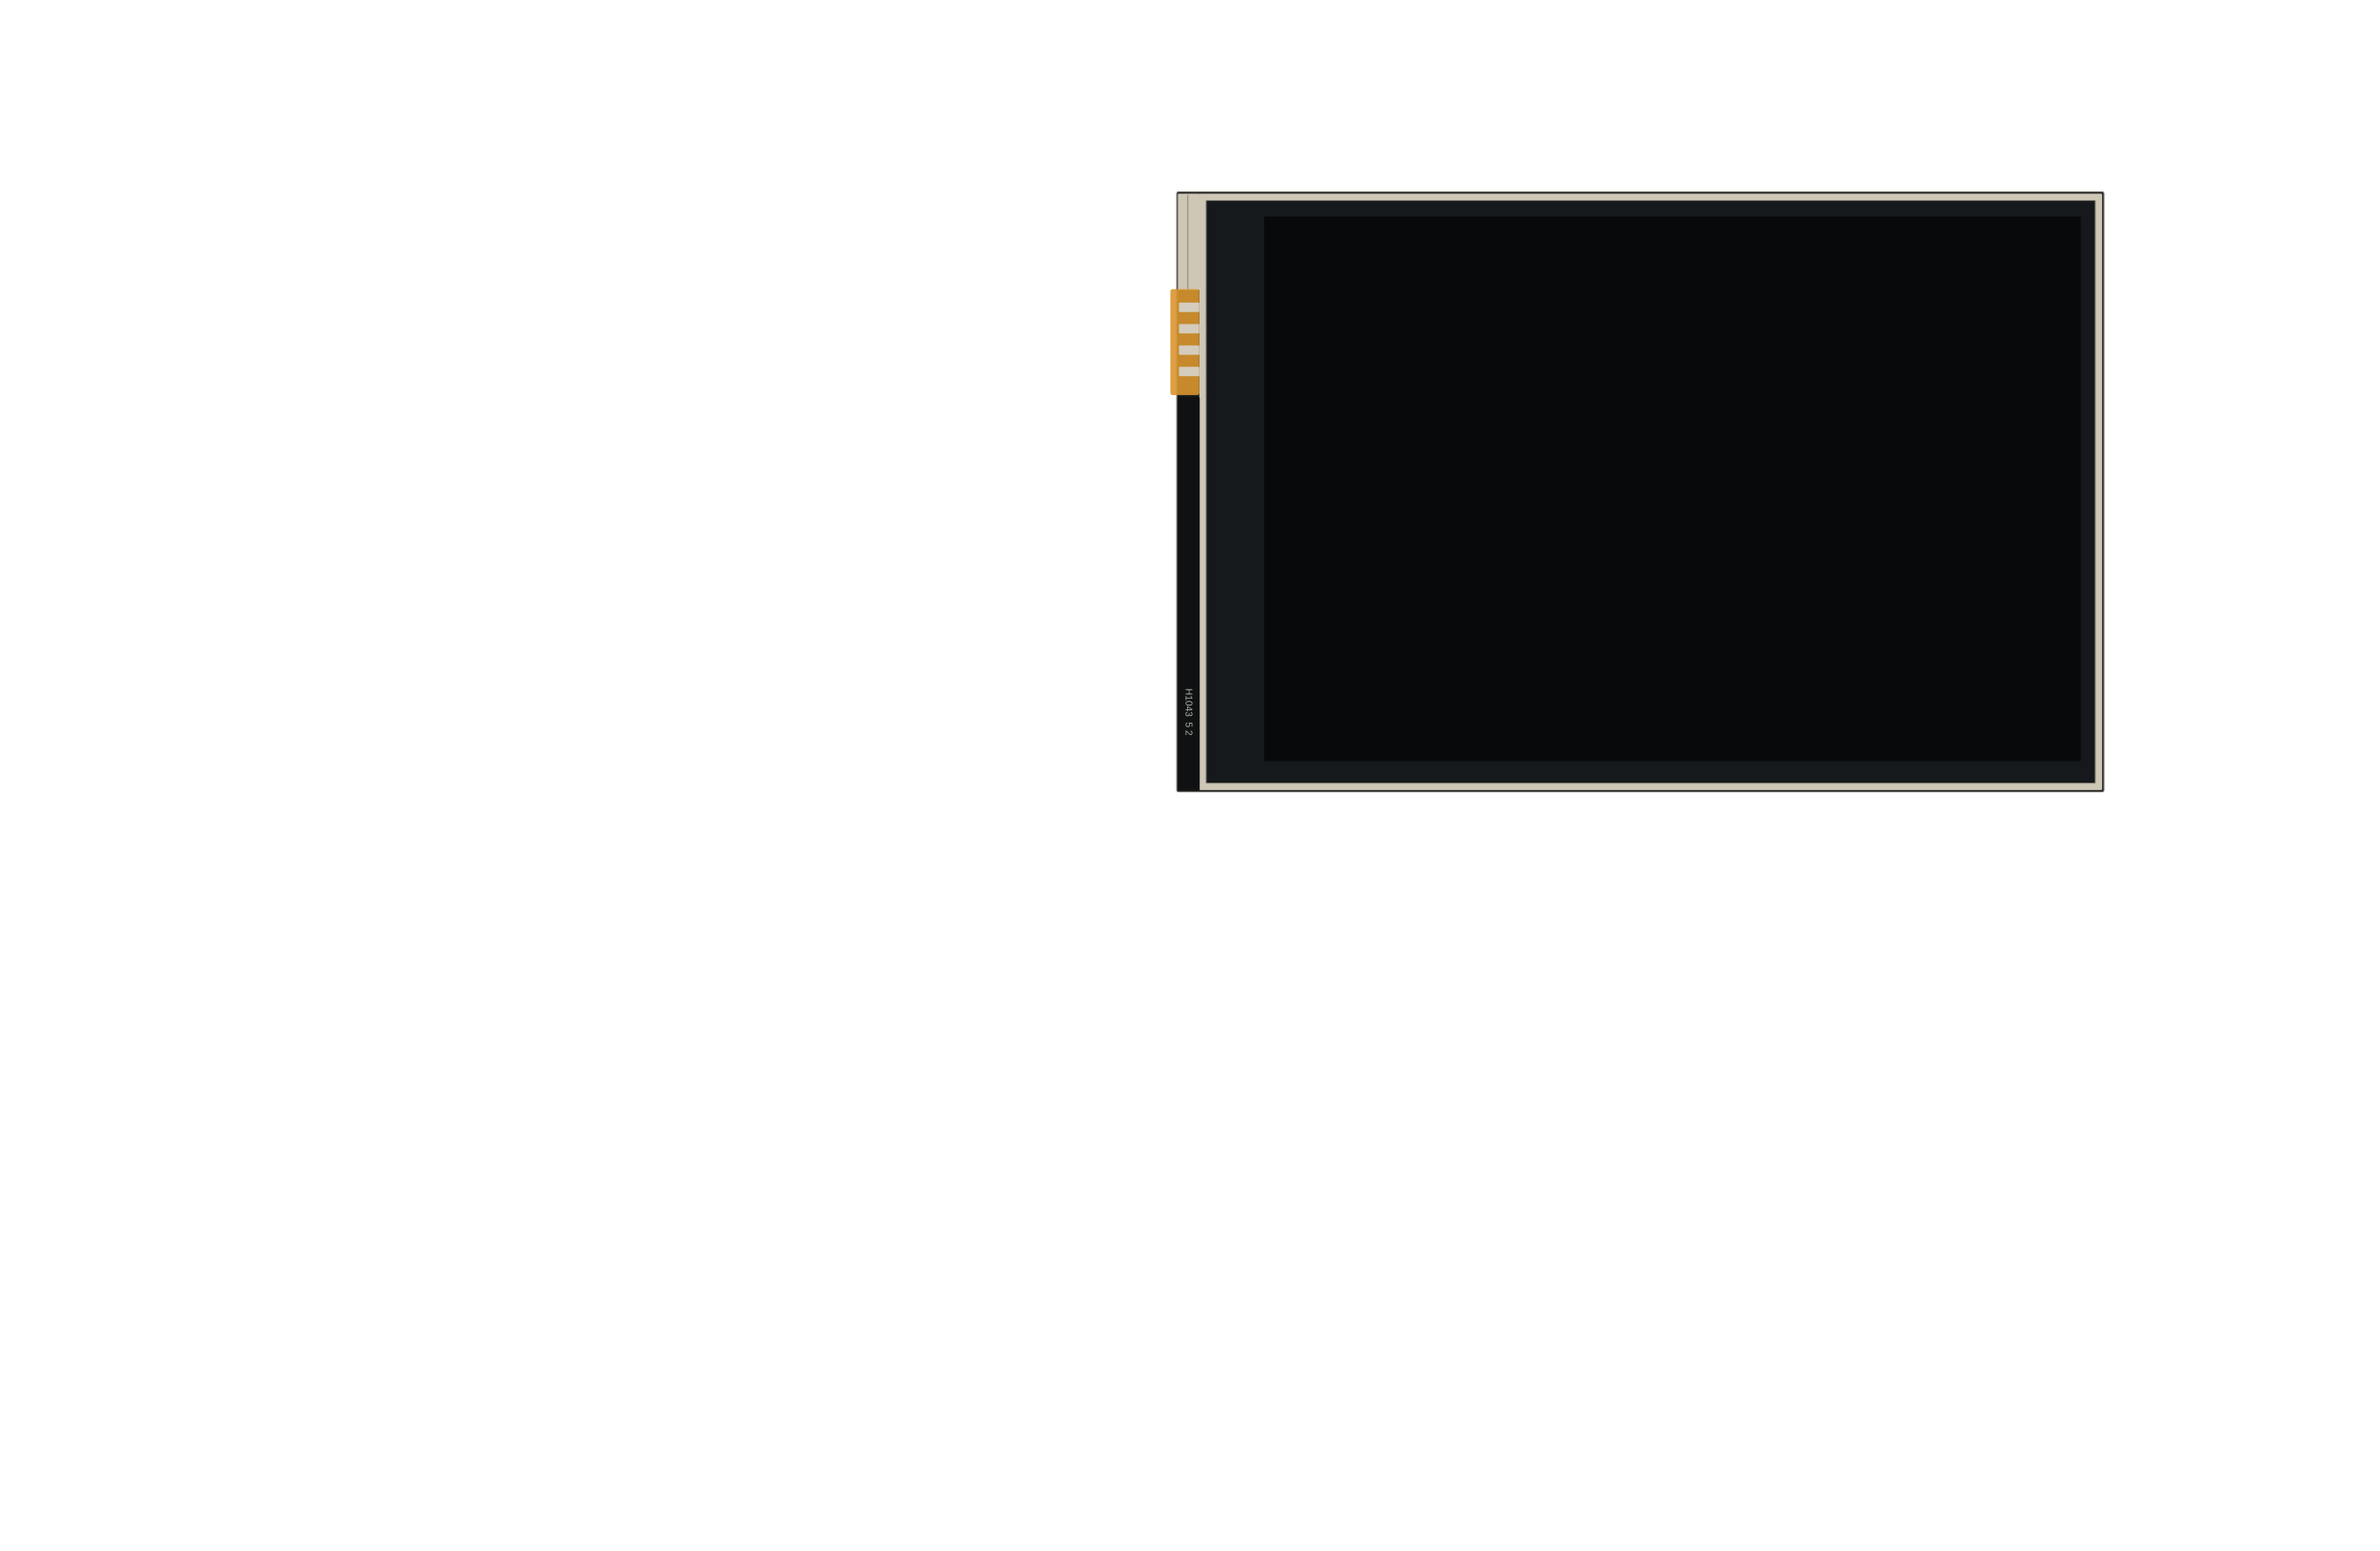
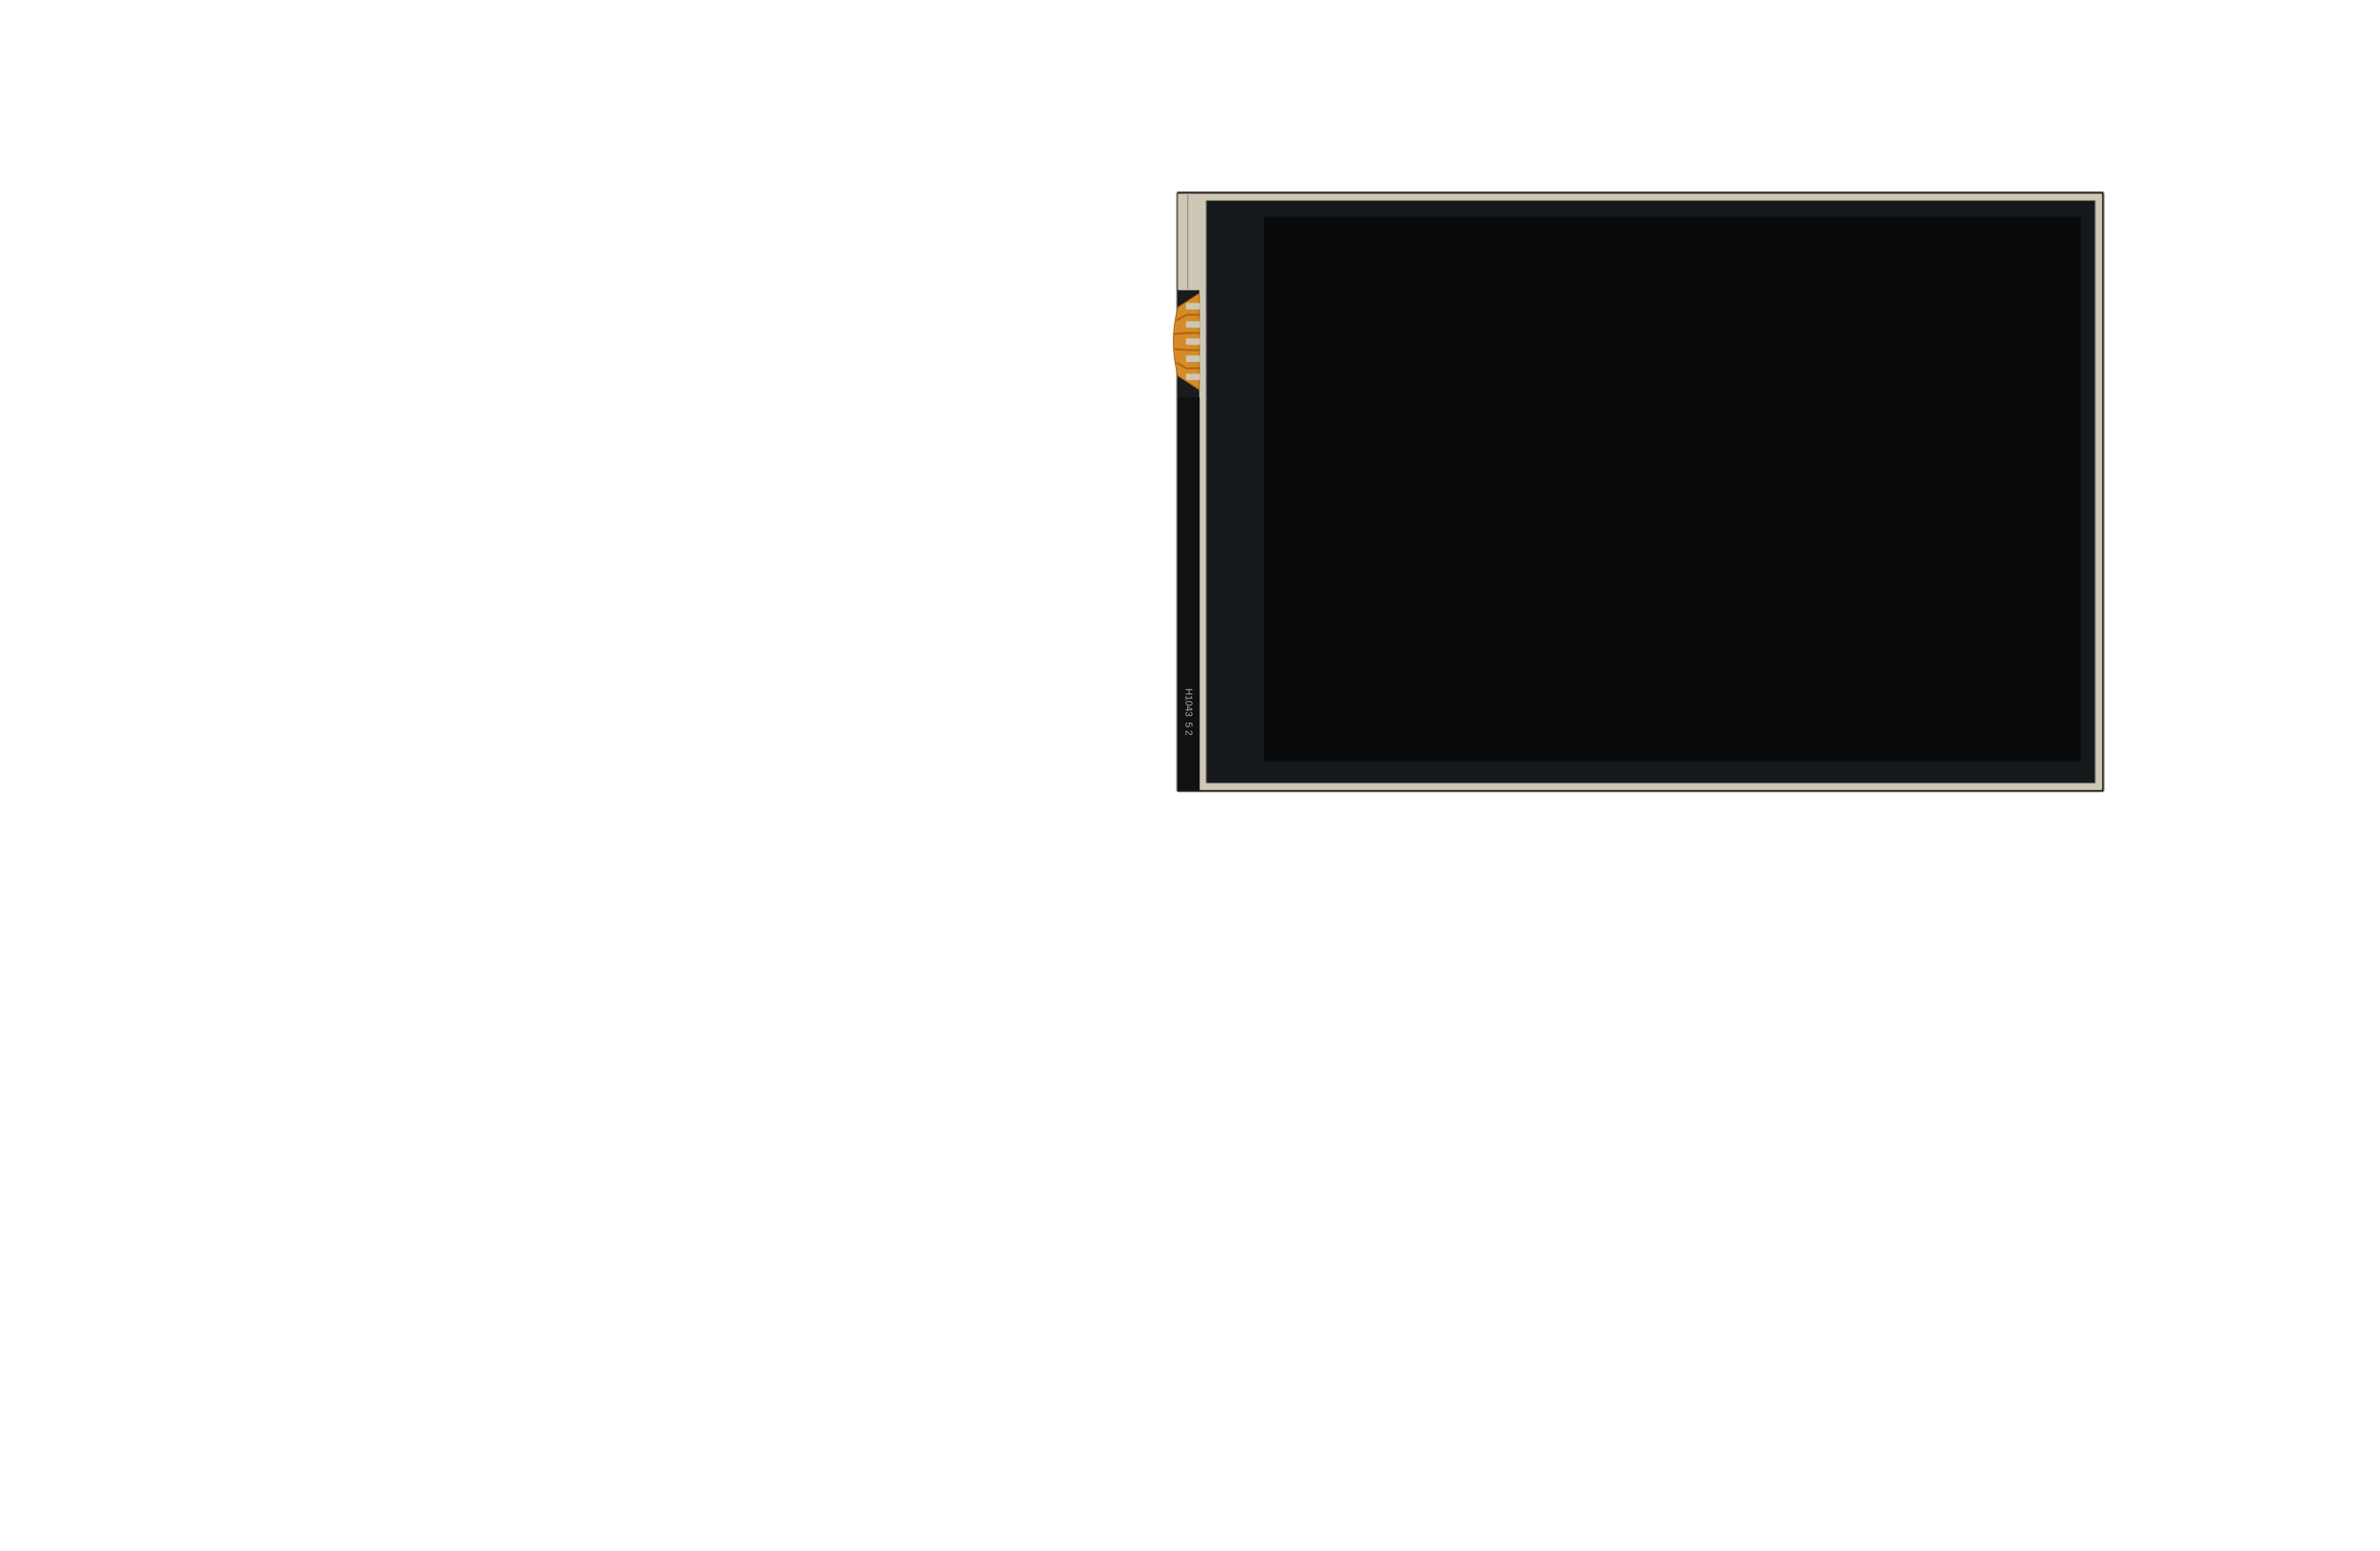
<svg xmlns="http://www.w3.org/2000/svg" viewBox="-4.8 -5.5 1010.8 658.5" width="1010.8" height="658.5">
  <defs>

</defs>
  <g transform="matrix(0.909091 0 0 0.909091 62.7273 30)">
    <rect x="475.5" y="50.6" width="433.1" height="280.2" rx="0.8" fill="#191b1d" stroke="#6d6a62" stroke-width="0.5" />
    <rect x="486" y="51.4" width="421.8" height="278.6" rx="0.5" fill="#cfc7b5" />
    <rect x="489.2" y="54.6" width="415.4" height="272.2" rx="0.3" fill="#15191b" />
    <rect x="489.2" y="54.6" width="415.4" height="272.2" rx="0.3" fill="none" stroke="#8a8478" stroke-width="0.45" />
    <rect x="476" y="146.5" width="10.2" height="183.5" rx="0.4" fill="#101112" />
    <path transform="translate(481.2 293.5) rotate(90)" d="M-8.56 1.55V0.11H-10.23V1.55H-10.65V-1.55H-10.23V-0.24H-8.56V-1.55H-8.14V1.55ZM-7.43 1.55V1.21H-6.64V-1.17L-7.34 -0.67V-1.05L-6.6 -1.55H-6.24V1.21H-5.48V1.55ZM-2.93 0Q-2.93 0.78 -3.21 1.18Q-3.48 1.59 -4.02 1.59Q-4.55 1.59 -4.82 1.19Q-5.09 0.78 -5.09 0Q-5.09 -0.8 -4.83 -1.2Q-4.57 -1.6 -4 -1.6Q-3.45 -1.6 -3.19 -1.19Q-2.93 -0.79 -2.93 0ZM-3.34 0Q-3.34 -0.67 -3.49 -0.97Q-3.65 -1.27 -4 -1.27Q-4.37 -1.27 -4.53 -0.98Q-4.69 -0.68 -4.69 0Q-4.69 0.66 -4.52 0.96Q-4.36 1.27 -4.01 1.27Q-3.66 1.27 -3.5 0.96Q-3.34 0.65 -3.34 0ZM-0.82 0.85V1.55H-1.19V0.85H-2.65V0.54L-1.23 -1.55H-0.82V0.54H-0.38V0.85ZM-1.19 -1.1Q-1.2 -1.09 -1.25 -0.99Q-1.31 -0.88 -1.34 -0.84L-2.13 0.33L-2.25 0.49L-2.29 0.54H-1.19ZM2.06 0.69Q2.06 1.12 1.78 1.36Q1.51 1.59 1.01 1.59Q0.53 1.59 0.25 1.38Q-0.03 1.17 -0.08 0.75L0.33 0.72Q0.41 1.27 1.01 1.27Q1.3 1.27 1.48 1.12Q1.65 0.97 1.65 0.68Q1.65 0.43 1.45 0.29Q1.26 0.14 0.89 0.14H0.66V-0.2H0.88Q1.21 -0.2 1.38 -0.34Q1.56 -0.48 1.56 -0.73Q1.56 -0.98 1.42 -1.13Q1.27 -1.27 0.98 -1.27Q0.72 -1.27 0.56 -1.14Q0.4 -1 0.37 -0.76L-0.03 -0.79Q0.02 -1.17 0.29 -1.38Q0.56 -1.6 0.99 -1.6Q1.45 -1.6 1.71 -1.38Q1.97 -1.16 1.97 -0.78Q1.97 -0.48 1.81 -0.29Q1.64 -0.11 1.32 -0.04V-0.03Q1.67 0.01 1.86 0.2Q2.06 0.4 2.06 0.69ZM7.08 0.54Q7.08 1.03 6.78 1.31Q6.49 1.59 5.98 1.59Q5.54 1.59 5.28 1.4Q5.01 1.22 4.94 0.86L5.34 0.81Q5.47 1.27 5.98 1.27Q6.3 1.27 6.48 1.08Q6.66 0.89 6.66 0.55Q6.66 0.26 6.48 0.08Q6.3 -0.1 5.99 -0.1Q5.83 -0.1 5.69 -0.05Q5.56 0 5.42 0.12H5.03L5.13 -1.55H6.9V-1.21H5.49L5.43 -0.23Q5.69 -0.43 6.07 -0.43Q6.53 -0.43 6.8 -0.16Q7.08 0.11 7.08 0.54ZM8.74 1.55V1.27Q8.86 1.01 9.02 0.82Q9.18 0.62 9.36 0.46Q9.54 0.3 9.71 0.16Q9.89 0.03 10.03 -0.11Q10.17 -0.25 10.25 -0.39Q10.34 -0.54 10.34 -0.73Q10.34 -0.99 10.19 -1.13Q10.04 -1.27 9.78 -1.27Q9.52 -1.27 9.36 -1.13Q9.19 -1 9.17 -0.75L8.76 -0.78Q8.8 -1.16 9.08 -1.38Q9.35 -1.6 9.78 -1.6Q10.24 -1.6 10.5 -1.38Q10.75 -1.15 10.75 -0.75Q10.75 -0.57 10.67 -0.39Q10.58 -0.21 10.42 -0.03Q10.26 0.15 9.8 0.52Q9.54 0.73 9.39 0.89Q9.24 1.06 9.18 1.21H10.8V1.55Z" fill="#b0b0ac" />
    <rect x="476" y="51.4" width="10.2" height="45.1" rx="0.4" fill="#cfc7b5" />
    <line x1="480.6" y1="52" x2="480.6" y2="96" stroke="#9a958a" stroke-width="0.6" stroke-linecap="butt" />
-     <rect x="472.5" y="96" width="13.5" height="49.5" rx="1" fill="#d9952e" opacity="0.9" />
-     <rect x="476.5" y="102.3" width="9.5" height="4.4" rx="0.4" fill="#d4ccbc" />
-     <rect x="476.5" y="112.3" width="9.5" height="4.4" rx="0.4" fill="#d4ccbc" />
-     <rect x="476.5" y="122.3" width="9.5" height="4.4" rx="0.4" fill="#d4ccbc" />
-     <rect x="476.5" y="132.3" width="9.5" height="4.4" rx="0.4" fill="#d4ccbc" />
+     <path d="M486.0,98.0 L476.0,104.5 Q471.8,120.5 476.0,136.5 L486.0,143.0 Z" fill="#d58c28" stroke="#a66918" stroke-width="0.45" />
+     <polyline points="475.5,110.5 480,108 486,108" fill="none" stroke="#b06414" stroke-width="0.9" stroke-linecap="round" stroke-linejoin="round" />
+     <polyline points="474.5,117 480,116.5 486,116.5" fill="none" stroke="#b06414" stroke-width="0.9" stroke-linecap="round" stroke-linejoin="round" />
+     <polyline points="474.5,124 480,124.5 486,124.5" fill="none" stroke="#b06414" stroke-width="0.9" stroke-linecap="round" stroke-linejoin="round" />
+     <polyline points="475.5,130.5 480,133 486,133" fill="none" stroke="#b06414" stroke-width="0.9" stroke-linecap="round" stroke-linejoin="round" />
+     <rect x="479.8" y="102.5" width="6.4" height="3" rx="0.35" fill="#cfc7b5" />
+     <rect x="479.8" y="111" width="6.4" height="3" rx="0.35" fill="#cfc7b5" />
+     <rect x="479.8" y="119" width="6.4" height="3" rx="0.35" fill="#cfc7b5" />
+     <rect x="479.8" y="127" width="6.4" height="3" rx="0.35" fill="#cfc7b5" />
+     <rect x="479.8" y="135.5" width="6.4" height="3" rx="0.35" fill="#cfc7b5" />
  </g>
  <polygon points="532.1,86.5 878.9,86.5 878.9,317.7 532.1,317.7" fill="#08090a" />
</svg>
